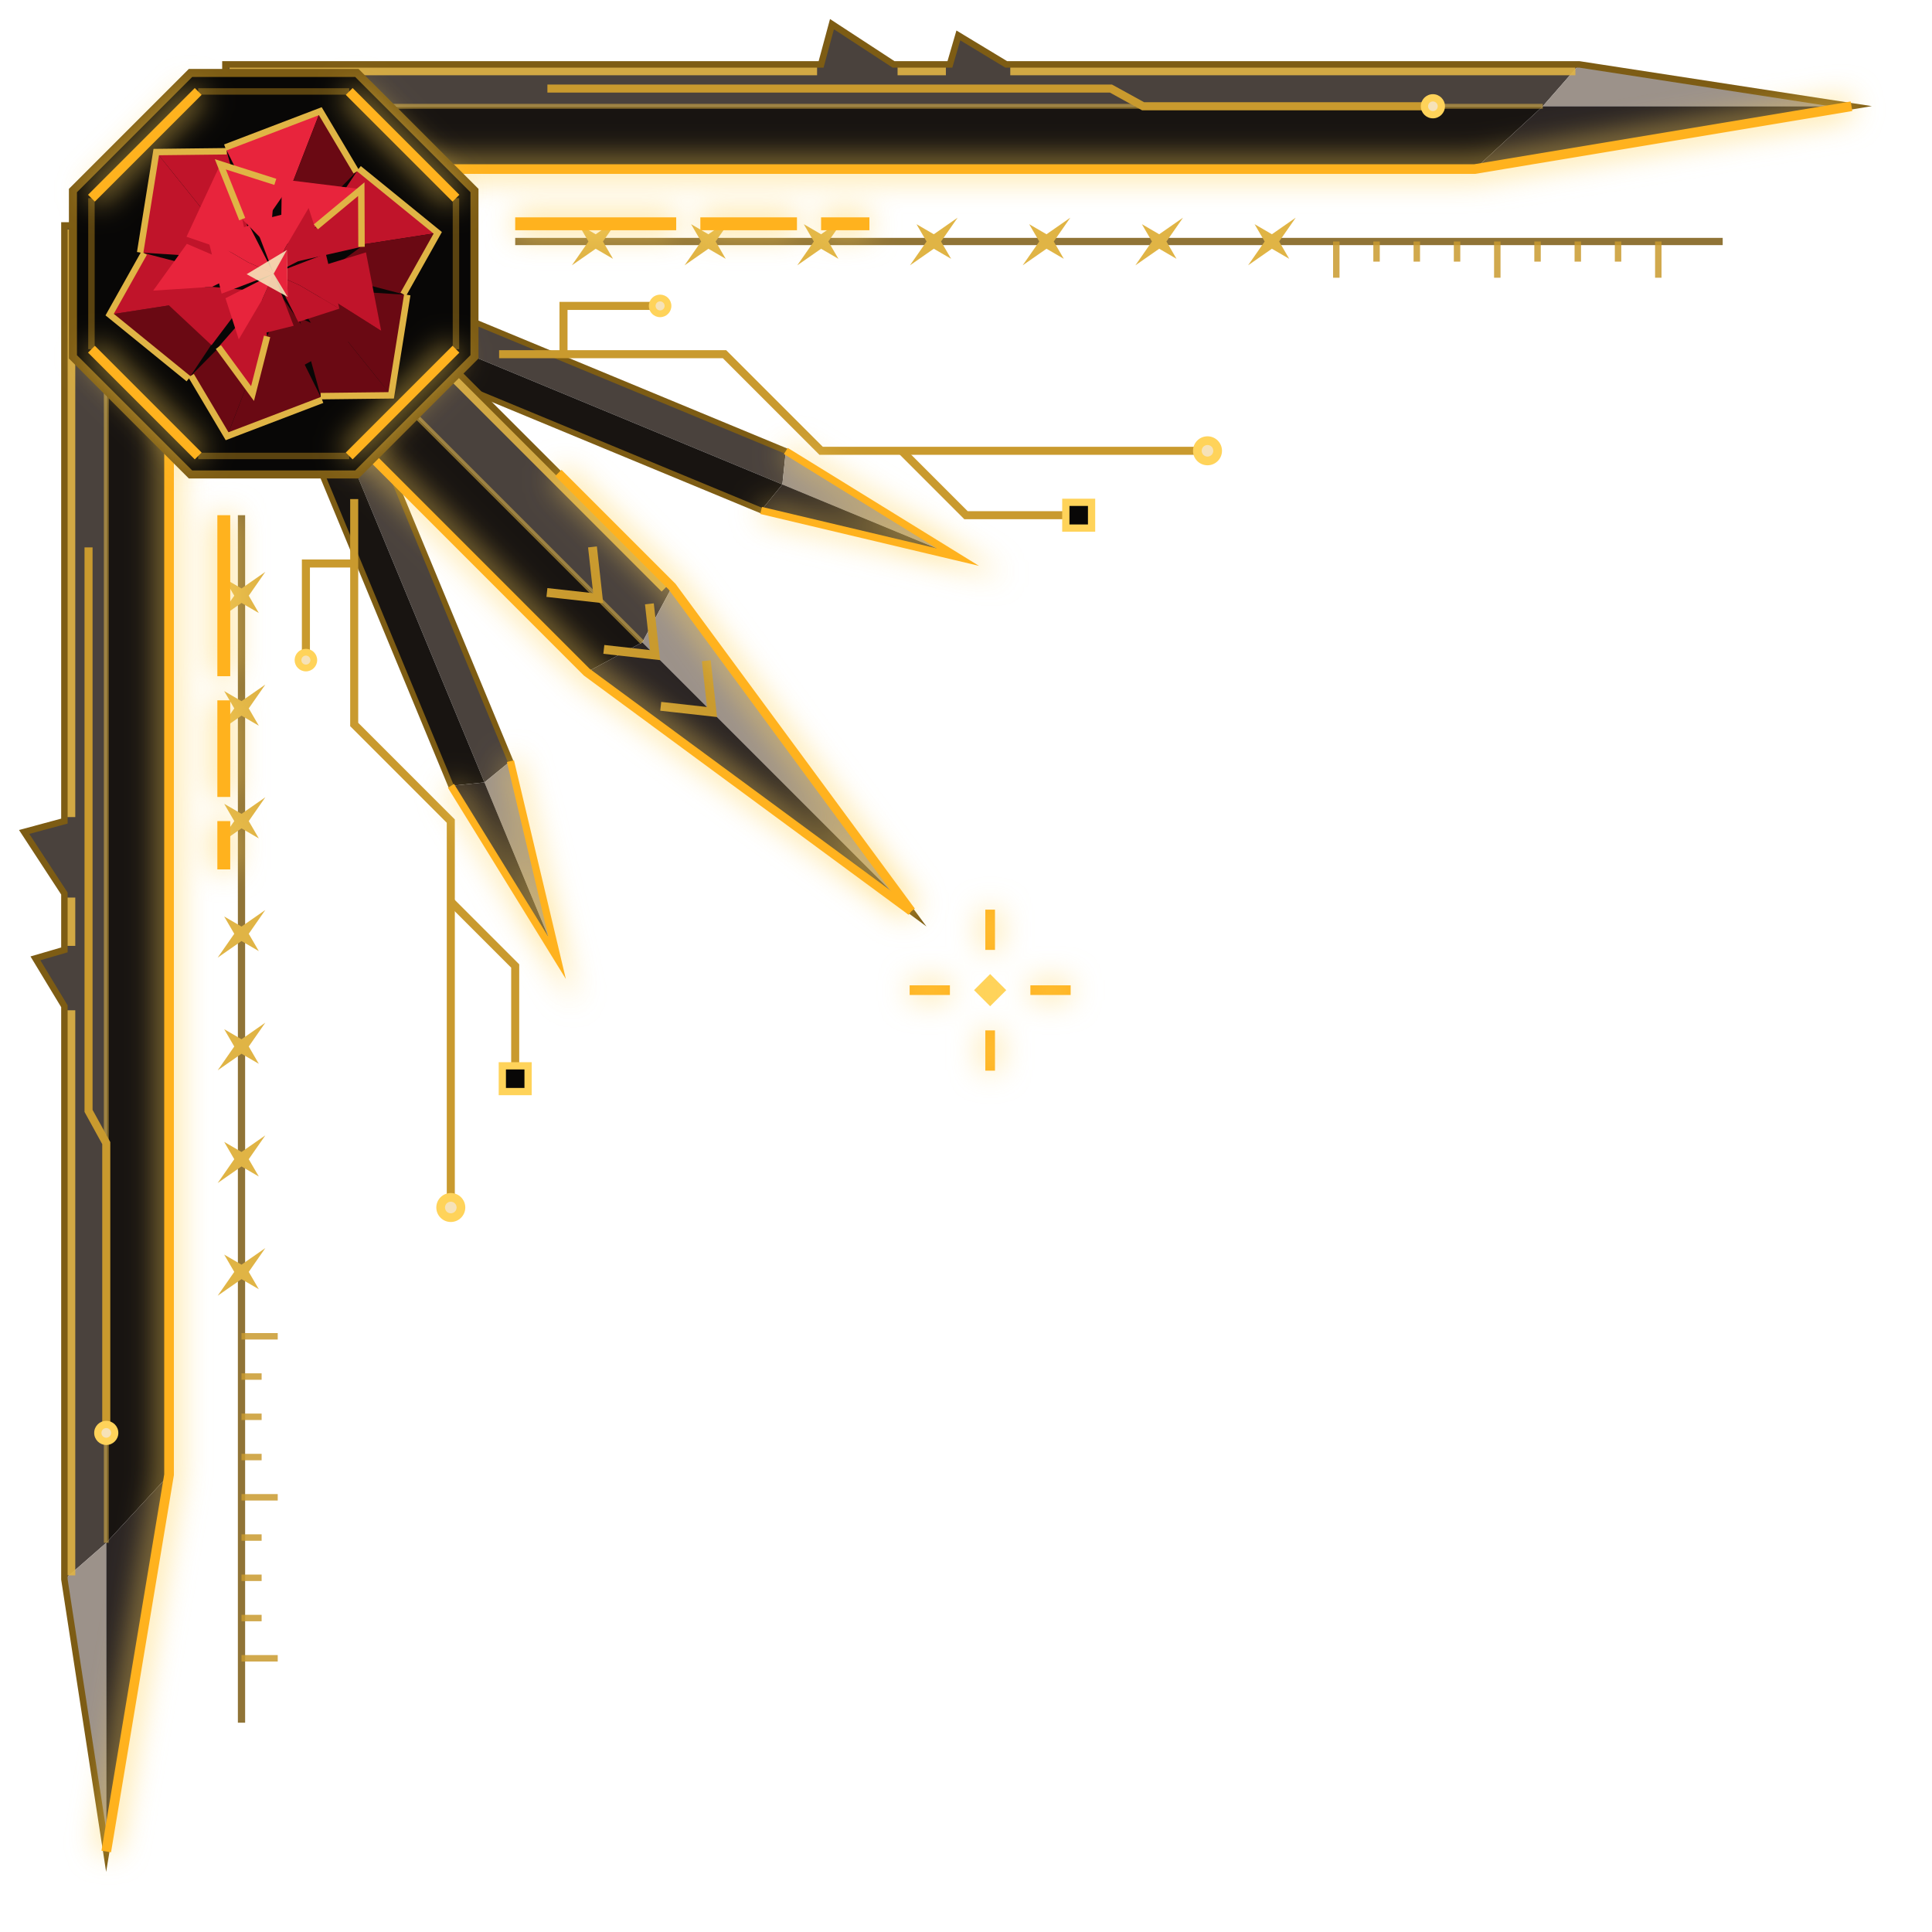
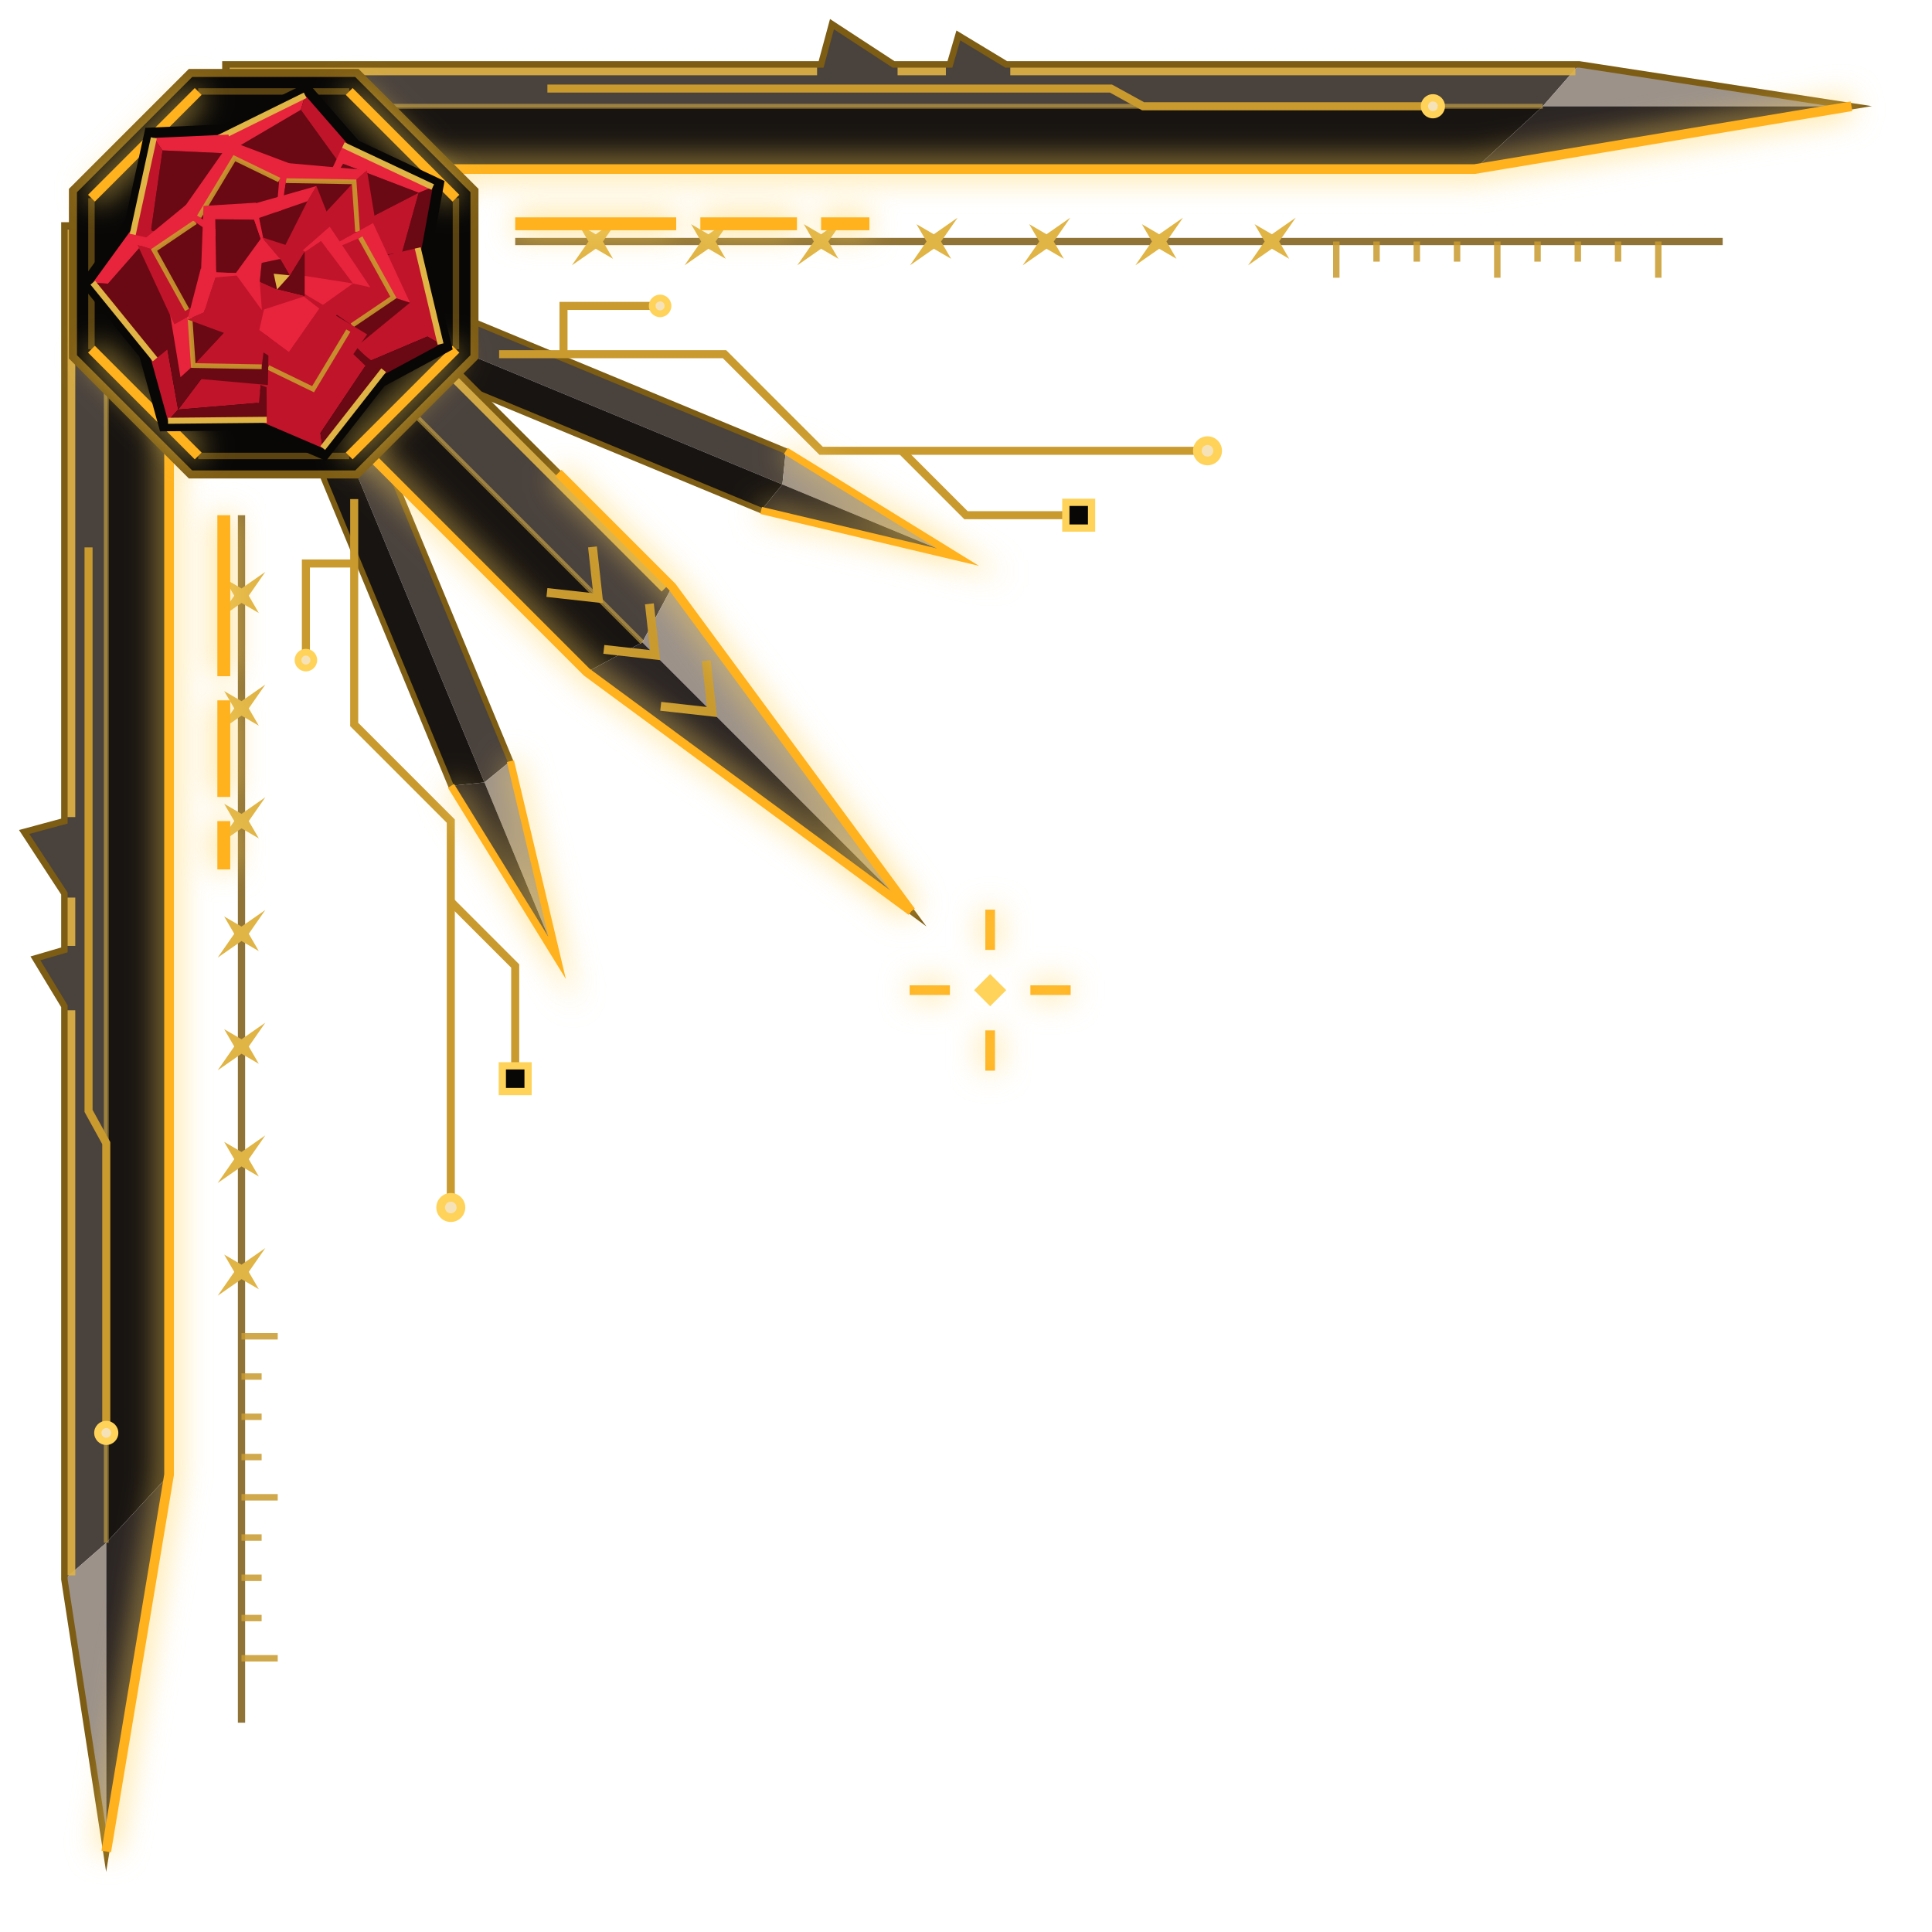
<svg xmlns="http://www.w3.org/2000/svg" viewBox="0 0 240 240" width="240" height="240">
  <defs>
    <filter id="thornbound-corner-a-glow" filterUnits="userSpaceOnUse" x="-12" y="-12" width="264" height="264" color-interpolation-filters="sRGB">
      <feGaussianBlur stdDeviation="1.8" />
    </filter>
  </defs>
  <g>
    <polygon points="35.53,30.3 97.62,56.02 97.19,60.18 34,34" fill="#4a423d" />
    <polygon points="34,34 97.19,60.18 94.55,63.41 32.47,37.7" fill="#181411" />
    <polygon points="97.62,56.02 119,69.21 97.19,60.18" fill="#9c928a" />
    <polygon points="97.19,60.18 119,69.21 94.55,63.41" fill="#2b2524" />
    <path d="M35.53 30.3L97.62 56.02L119 69.21L94.55 63.41L32.47 37.7Z" fill="none" stroke="#7d5c14" stroke-width="0.7" stroke-linejoin="miter" stroke-miterlimit="12" />
    <polygon points="37.7,32.47 63.41,94.55 60.18,97.19 34,34" fill="#4a423d" />
    <polygon points="34,34 60.18,97.19 56.02,97.62 30.3,35.53" fill="#181411" />
    <polygon points="63.41,94.55 69.21,119 60.18,97.19" fill="#9c928a" />
    <polygon points="60.18,97.19 69.21,119 56.02,97.62" fill="#2b2524" />
    <path d="M37.7 32.47L63.41 94.55L69.21 119L56.02 97.62L30.3 35.53Z" fill="none" stroke="#7d5c14" stroke-width="0.7" stroke-linejoin="miter" stroke-miterlimit="12" />
    <polygon points="39.3,28.7 83.5,72.89 79.79,79.79 34,34" fill="#4a423d" />
    <polygon points="34,34 79.79,79.79 72.89,83.5 28.7,39.3" fill="#181411" />
    <polygon points="83.5,72.89 113.2,113.2 79.79,79.79" fill="#9c928a" />
    <polygon points="79.79,79.79 113.2,113.2 72.89,83.5" fill="#2b2524" />
    <polyline points="39.09,29.62 82.58,73.1" fill="none" stroke="#e0b445" stroke-width="1.1" opacity="0.9" />
    <polyline points="34,34 79.79,79.79" fill="none" stroke="#e0b445" stroke-width="0.6" opacity="0.55" />
    <path d="M39.3 28.7L83.5 72.89L113.2 113.2L72.89 83.5L28.7 39.3Z" fill="none" stroke="#7d5c14" stroke-width="0.8" stroke-linejoin="miter" stroke-miterlimit="12" />
    <polyline points="73.6,67.94 74.31,74.31 67.94,73.6" fill="none" stroke="#c99a2e" stroke-width="1.1" />
    <polyline points="80.67,75.01 81.38,81.38 75.01,80.67" fill="none" stroke="#c99a2e" stroke-width="1.1" />
    <polyline points="87.74,82.08 88.45,88.45 82.08,87.74" fill="none" stroke="#c99a2e" stroke-width="1.1" />
    <polygon points="28,8 102,8 103.35,3 111,8 118,8 119.05,4.4 125,8 196.2,8 191.65,13.2 28,13.2" fill="#4a423d" />
    <polygon points="28,13.2 191.65,13.2 183.2,21 28,21" fill="#181411" />
    <polygon points="196.2,8 230,13.2 191.65,13.2" fill="#9c928a" />
    <polygon points="191.65,13.2 230,13.2 183.2,21" fill="#2b2524" />
    <polyline points="28.5,8.8 101.5,8.8" fill="none" stroke="#e0b445" stroke-width="1.1" opacity="0.9" />
    <polyline points="111.5,8.8 117.5,8.8" fill="none" stroke="#e0b445" stroke-width="1.1" opacity="0.9" />
    <polyline points="125.5,8.8 195.7,8.8" fill="none" stroke="#e0b445" stroke-width="1.1" opacity="0.9" />
    <polyline points="28,13.2 191.65,13.2" fill="none" stroke="#e0b445" stroke-width="0.6" opacity="0.55" />
    <polyline points="68,11 138,11 142,13.2 178,13.2" fill="none" stroke="#c99a2e" stroke-width="1" stroke-linejoin="miter" />
    <circle cx="178" cy="13.2" r="1.5" fill="#ffd35a" />
    <circle cx="178" cy="13.2" r="0.6" fill="#f6e2b8" />
    <path d="M28 8L102 8L103.35 3L111 8L118 8L119.05 4.4L125 8L196.2 8L230 13.2L183.2 21L28 21Z" fill="none" stroke="#7d5c14" stroke-width="0.8" stroke-linejoin="miter" stroke-miterlimit="12" />
    <polygon points="8,28 8,102 3,103.35 8,111 8,118 4.4,119.05 8,125 8,196.2 13.2,191.65 13.2,28" fill="#4a423d" />
    <polygon points="13.2,28 13.2,191.65 21,183.2 21,28" fill="#181411" />
    <polygon points="8,196.2 13.2,230 13.2,191.65" fill="#9c928a" />
    <polygon points="13.2,191.65 13.2,230 21,183.2" fill="#2b2524" />
    <polyline points="8.8,28.5 8.8,101.5" fill="none" stroke="#e0b445" stroke-width="1.1" opacity="0.9" />
    <polyline points="8.8,111.5 8.8,117.5" fill="none" stroke="#e0b445" stroke-width="1.1" opacity="0.9" />
    <polyline points="8.8,125.5 8.8,195.7" fill="none" stroke="#e0b445" stroke-width="1.1" opacity="0.9" />
    <polyline points="13.2,28 13.2,191.65" fill="none" stroke="#e0b445" stroke-width="0.6" opacity="0.55" />
    <polyline points="11,68 11,138 13.2,142 13.2,178" fill="none" stroke="#c99a2e" stroke-width="1" stroke-linejoin="miter" />
    <circle cx="13.2" cy="178" r="1.5" fill="#ffd35a" />
    <circle cx="13.2" cy="178" r="0.6" fill="#f6e2b8" />
    <path d="M8 28L8 102L3 103.35L8 111L8 118L4.4 119.05L8 125L8 196.2L13.2 230L21 183.2L21 28Z" fill="none" stroke="#7d5c14" stroke-width="0.8" stroke-linejoin="miter" stroke-miterlimit="12" />
    <polyline points="64,30 214,30" fill="none" stroke="#7d5c14" stroke-width="0.9" opacity="0.85" />
    <polygon points="76.15,32.15 74,30.9 71.04,32.96 73.1,30 71.85,27.85 74,29.1 76.96,27.04 74.9,30" fill="#e0b445" />
    <polygon points="90.15,32.15 88,30.9 85.04,32.96 87.1,30 85.85,27.85 88,29.1 90.96,27.04 88.9,30" fill="#e0b445" />
    <polygon points="104.15,32.15 102,30.9 99.04,32.96 101.1,30 99.85,27.85 102,29.1 104.96,27.04 102.9,30" fill="#e0b445" />
    <polygon points="118.15,32.15 116,30.9 113.04,32.96 115.1,30 113.85,27.85 116,29.1 118.96,27.04 116.9,30" fill="#e0b445" />
    <polygon points="132.15,32.15 130,30.9 127.04,32.96 129.1,30 127.85,27.85 130,29.1 132.96,27.04 130.9,30" fill="#e0b445" />
    <polygon points="146.15,32.15 144,30.9 141.04,32.96 143.1,30 141.85,27.85 144,29.1 146.96,27.04 144.9,30" fill="#e0b445" />
    <polygon points="160.15,32.15 158,30.9 155.04,32.96 157.1,30 155.85,27.85 158,29.1 160.96,27.04 158.9,30" fill="#e0b445" />
    <path d="M166 30L166 34.5M171 30L171 32.5M176 30L176 32.5M181 30L181 32.5M186 30L186 34.5M191 30L191 32.5M196 30L196 32.5M201 30L201 32.5M206 30L206 34.5" stroke="#c99a2e" stroke-width="0.8" opacity="0.85" />
    <polyline points="30,64 30,214" fill="none" stroke="#7d5c14" stroke-width="0.9" opacity="0.85" />
    <polygon points="32.15,76.15 30,74.9 27.04,76.96 29.1,74 27.85,71.85 30,73.1 32.96,71.04 30.9,74" fill="#e0b445" />
    <polygon points="32.15,90.15 30,88.9 27.04,90.96 29.1,88 27.85,85.85 30,87.1 32.96,85.04 30.9,88" fill="#e0b445" />
    <polygon points="32.15,104.15 30,102.9 27.04,104.96 29.1,102 27.85,99.85 30,101.1 32.96,99.04 30.9,102" fill="#e0b445" />
    <polygon points="32.15,118.15 30,116.9 27.04,118.96 29.1,116 27.85,113.85 30,115.1 32.96,113.04 30.9,116" fill="#e0b445" />
    <polygon points="32.15,132.15 30,130.9 27.04,132.96 29.1,130 27.85,127.85 30,129.1 32.96,127.04 30.9,130" fill="#e0b445" />
    <polygon points="32.15,146.15 30,144.9 27.04,146.96 29.1,144 27.85,141.85 30,143.1 32.96,141.04 30.9,144" fill="#e0b445" />
    <polygon points="32.15,160.15 30,158.9 27.04,160.96 29.1,158 27.85,155.85 30,157.1 32.96,155.04 30.9,158" fill="#e0b445" />
    <path d="M30 166L34.5 166M30 171L32.5 171M30 176L32.5 176M30 181L32.5 181M30 186L34.5 186M30 191L32.5 191M30 196L32.5 196M30 201L32.5 201M30 206L34.5 206" stroke="#c99a2e" stroke-width="0.8" opacity="0.85" />
    <polyline points="62,44 90,44 102,56 150,56" fill="none" stroke="#c99a2e" stroke-width="1" stroke-linejoin="miter" />
    <circle cx="150" cy="56" r="1.8" fill="#ffd35a" />
    <circle cx="150" cy="56" r="0.72" fill="#f6e2b8" />
    <polyline points="112,56 120,64 134,64" fill="none" stroke="#c99a2e" stroke-width="1" stroke-linejoin="miter" />
    <rect x="132.4" y="62.4" width="3.2" height="3.2" fill="#080706" stroke="#ffd35a" stroke-width="0.9" />
    <polyline points="70,44 70,38 82,38" fill="none" stroke="#c99a2e" stroke-width="1" stroke-linejoin="miter" />
    <circle cx="82" cy="38" r="1.4" fill="#ffd35a" />
    <circle cx="82" cy="38" r="0.56" fill="#f6e2b8" />
    <polyline points="44,62 44,90 56,102 56,150" fill="none" stroke="#c99a2e" stroke-width="1" stroke-linejoin="miter" />
    <circle cx="56" cy="150" r="1.8" fill="#ffd35a" />
    <circle cx="56" cy="150" r="0.72" fill="#f6e2b8" />
    <polyline points="56,112 64,120 64,134" fill="none" stroke="#c99a2e" stroke-width="1" stroke-linejoin="miter" />
    <rect x="62.4" y="132.4" width="3.2" height="3.2" fill="#080706" stroke="#ffd35a" stroke-width="0.9" />
    <polyline points="44,70 38,70 38,82" fill="none" stroke="#c99a2e" stroke-width="1" stroke-linejoin="miter" />
    <circle cx="38" cy="82" r="1.4" fill="#ffd35a" />
    <circle cx="38" cy="82" r="0.56" fill="#f6e2b8" />
  </g>
  <g filter="url(#thornbound-corner-a-glow)" opacity="0.6">
    <polyline points="97.62,56.02 119,69.21 94.55,63.41" fill="none" stroke="#ffd35a" stroke-width="2" stroke-linejoin="miter" stroke-miterlimit="10" />
    <polyline points="63.41,94.55 69.21,119 56.02,97.62" fill="none" stroke="#ffd35a" stroke-width="2" stroke-linejoin="miter" stroke-miterlimit="10" />
    <polyline points="28.7,39.3 72.89,83.5 113.2,113.2" fill="none" stroke="#ffd35a" stroke-width="2.42" stroke-linejoin="miter" stroke-miterlimit="10" />
    <polyline points="69.36,58.75 83.5,72.89 113.2,113.2" fill="none" stroke="#ffd35a" stroke-width="2.4" stroke-linejoin="miter" stroke-miterlimit="10" />
    <polyline points="28,21 183.2,21 230,13.2" fill="none" stroke="#ffd35a" stroke-width="2.64" stroke-linejoin="miter" stroke-miterlimit="10" />
    <polyline points="21,28 21,183.2 13.2,230" fill="none" stroke="#ffd35a" stroke-width="2.64" stroke-linejoin="miter" stroke-miterlimit="10" />
    <polyline points="64,27.8 84,27.8" fill="none" stroke="#ffd35a" stroke-width="3" stroke-linejoin="miter" stroke-miterlimit="10" />
    <polyline points="87,27.8 99,27.8" fill="none" stroke="#ffd35a" stroke-width="3" stroke-linejoin="miter" stroke-miterlimit="10" />
    <polyline points="102,27.8 108,27.8" fill="none" stroke="#ffd35a" stroke-width="3" stroke-linejoin="miter" stroke-miterlimit="10" />
    <polyline points="27.8,64 27.8,84" fill="none" stroke="#ffd35a" stroke-width="3" stroke-linejoin="miter" stroke-miterlimit="10" />
    <polyline points="27.8,87 27.8,99" fill="none" stroke="#ffd35a" stroke-width="3" stroke-linejoin="miter" stroke-miterlimit="10" />
    <polyline points="27.8,102 27.8,108" fill="none" stroke="#ffd35a" stroke-width="3" stroke-linejoin="miter" stroke-miterlimit="10" />
  </g>
  <g>
    <polyline points="97.62,56.02 119,69.21 94.55,63.41" fill="none" stroke="#ffb21e" stroke-width="0.9" stroke-linejoin="miter" stroke-miterlimit="10" />
    <polyline points="63.41,94.55 69.21,119 56.02,97.62" fill="none" stroke="#ffb21e" stroke-width="0.9" stroke-linejoin="miter" stroke-miterlimit="10" />
    <polyline points="28.7,39.3 72.89,83.5 113.2,113.2" fill="none" stroke="#ffb21e" stroke-width="1.1" stroke-linejoin="miter" stroke-miterlimit="10" />
    <polyline points="69.36,58.75 83.5,72.89 113.2,113.2" fill="none" stroke="#ffb21e" stroke-width="1.1" stroke-linejoin="miter" stroke-miterlimit="10" />
    <polyline points="28,21 183.2,21 230,13.2" fill="none" stroke="#ffb21e" stroke-width="1.2" stroke-linejoin="miter" stroke-miterlimit="10" />
    <polyline points="21,28 21,183.2 13.2,230" fill="none" stroke="#ffb21e" stroke-width="1.2" stroke-linejoin="miter" stroke-miterlimit="10" />
    <polyline points="64,27.8 84,27.8" fill="none" stroke="#ffb21e" stroke-width="1.6" stroke-linejoin="miter" stroke-miterlimit="10" />
    <polyline points="87,27.8 99,27.8" fill="none" stroke="#ffb21e" stroke-width="1.6" stroke-linejoin="miter" stroke-miterlimit="10" />
    <polyline points="102,27.8 108,27.8" fill="none" stroke="#ffb21e" stroke-width="1.6" stroke-linejoin="miter" stroke-miterlimit="10" />
    <polyline points="27.8,64 27.8,84" fill="none" stroke="#ffb21e" stroke-width="1.6" stroke-linejoin="miter" stroke-miterlimit="10" />
    <polyline points="27.8,87 27.8,99" fill="none" stroke="#ffb21e" stroke-width="1.6" stroke-linejoin="miter" stroke-miterlimit="10" />
    <polyline points="27.8,102 27.8,108" fill="none" stroke="#ffb21e" stroke-width="1.6" stroke-linejoin="miter" stroke-miterlimit="10" />
  </g>
  <g>
    <polygon points="58.94,44.33 44.33,58.94 23.67,58.94 9.06,44.33 9.06,23.67 23.67,9.06 44.33,9.06 58.94,23.67" fill="#080706" stroke="#7d5c14" stroke-width="1" />
    <polyline points="43.38,56.64 24.62,56.64" fill="none" stroke="#7d5c14" stroke-width="0.8" opacity="0.7" />
    <polyline points="11.36,43.38 11.36,24.62" fill="none" stroke="#7d5c14" stroke-width="0.8" opacity="0.7" />
    <polyline points="24.62,11.36 43.38,11.36" fill="none" stroke="#7d5c14" stroke-width="0.8" opacity="0.7" />
    <polyline points="56.64,24.62 56.64,43.38" fill="none" stroke="#7d5c14" stroke-width="0.8" opacity="0.7" />
  </g>
  <g filter="url(#thornbound-corner-a-glow)" opacity="0.6">
    <polyline points="56.64,43.38 43.38,56.64" fill="none" stroke="#ffd35a" stroke-width="2.6" stroke-linejoin="miter" stroke-miterlimit="10" />
    <polyline points="24.62,56.64 11.36,43.38" fill="none" stroke="#ffd35a" stroke-width="2.6" stroke-linejoin="miter" stroke-miterlimit="10" />
    <polyline points="11.36,24.62 24.62,11.36" fill="none" stroke="#ffd35a" stroke-width="2.6" stroke-linejoin="miter" stroke-miterlimit="10" />
    <polyline points="43.38,11.36 56.64,24.62" fill="none" stroke="#ffd35a" stroke-width="2.6" stroke-linejoin="miter" stroke-miterlimit="10" />
  </g>
  <g>
    <polyline points="56.64,43.38 43.38,56.64" fill="none" stroke="#ffb21e" stroke-width="1.2" stroke-linejoin="miter" stroke-miterlimit="10" />
    <polyline points="24.62,56.64 11.36,43.38" fill="none" stroke="#ffb21e" stroke-width="1.2" stroke-linejoin="miter" stroke-miterlimit="10" />
    <polyline points="11.36,24.62 24.62,11.36" fill="none" stroke="#ffb21e" stroke-width="1.2" stroke-linejoin="miter" stroke-miterlimit="10" />
    <polyline points="43.38,11.36 56.64,24.62" fill="none" stroke="#ffb21e" stroke-width="1.2" stroke-linejoin="miter" stroke-miterlimit="10" />
  </g>
-   <polygon points="32.69,27.84 27.98,18.32 39.79,13.81 36.47,22.37" fill="#e8243c" />
-   <polygon points="37.15,28.54 36.47,22.37 39.79,13.81 44.26,21.34" fill="#6a0913" />
-   <polygon points="38.68,29.78 44.57,20.94 54.38,28.92 45.3,30.33" fill="#c0142a" />
-   <polygon points="40.3,34 45.3,30.33 54.38,28.92 50.1,36.55" fill="#6a0913" />
-   <polygon points="39.99,35.95 50.59,36.63 48.59,49.11 42.83,41.95" fill="#6a0913" />
-   <polygon points="37.15,39.46 42.83,41.95 48.59,49.11 39.84,49.21" fill="#6a0913" />
-   <polygon points="35.31,40.16 40.02,49.68 28.21,54.19 31.53,45.63" fill="#6a0913" />
-   <polygon points="30.85,39.46 31.53,45.63 28.21,54.19 23.74,46.66" fill="#6a0913" />
-   <polygon points="29.32,38.22 23.43,47.06 13.62,39.08 22.7,37.67" fill="#6a0913" />
-   <polygon points="27.7,34 22.7,37.67 13.62,39.08 17.9,31.45" fill="#c0142a" />
-   <polygon points="28.01,32.05 17.41,31.37 19.41,18.89 25.17,26.05" fill="#c0142a" />
-   <polygon points="30.85,28.54 25.17,26.05 19.41,18.89 28.16,18.79" fill="#c0142a" />
-   <polygon points="34.88,30.76 35.02,22.28 44.88,23.5 39.24,28.18" fill="#e8243c" />
-   <polygon points="36.99,32.46 39.24,28.18 44.88,23.5 44.91,30.66" fill="#c0142a" />
-   <polygon points="37.36,33.84 45.46,31.35 47.35,41.1 41.15,37.18" fill="#c0142a" />
-   <polygon points="36.38,36.37 41.15,37.18 47.35,41.1 40.54,43.34" fill="#6a0913" />
-   <polygon points="35.19,37.14 40.06,44.08 31.37,48.89 33.18,41.79" fill="#6a0913" />
-   <polygon points="32.49,37 33.18,41.79 31.37,48.89 27.13,43.11" fill="#c0142a" />
-   <polygon points="31.38,36.11 26.28,42.88 19.03,36.1 26.34,35.63" fill="#c0142a" />
-   <polygon points="30.68,33.49 26.34,35.63 19.03,36.1 23.21,30.29" fill="#e8243c" />
-   <polygon points="31.19,32.16 23.17,29.41 27.37,20.41 30.09,27.22" fill="#e8243c" />
-   <polygon points="33.46,30.68 30.09,27.22 27.37,20.41 34.2,22.59" fill="#e8243c" />
-   <polygon points="34,34 31.52,27.53 38.34,25.84 35.43,30.79" fill="#e8243c" />
-   <polygon points="34,34 35.43,30.79 38.34,25.84 39.99,30.95" fill="#c0142a" />
-   <polygon points="34,34 40.47,31.52 42.16,38.34 37.21,35.43" fill="#c0142a" />
-   <polygon points="34,34 37.21,35.43 42.16,38.34 37.05,39.99" fill="#c0142a" />
-   <polygon points="34,34 36.48,40.47 29.66,42.16 32.57,37.21" fill="#c0142a" />
-   <polygon points="34,34 32.57,37.21 29.66,42.16 28.01,37.05" fill="#e8243c" />
-   <polygon points="34,34 27.53,36.48 25.84,29.66 30.79,32.57" fill="#e8243c" />
-   <polygon points="34,34 30.79,32.57 25.84,29.66 30.95,28.01" fill="#e8243c" />
-   <polygon points="35.63,31.06 35.73,36.88 30.64,34.06" fill="#f6e2b8" opacity="0.9" />
-   <polygon points="34,34 35.63,31.06 35.73,36.88" fill="#e8243c" />
-   <g>
-     <polyline points="27.98,18.32 39.79,13.81 44.26,21.34" fill="none" stroke="#e0b445" stroke-width="0.8" stroke-linejoin="miter" stroke-miterlimit="12" />
-     <polyline points="44.57,20.94 54.38,28.92 50.1,36.55" fill="none" stroke="#e0b445" stroke-width="0.8" stroke-linejoin="miter" stroke-miterlimit="12" />
-     <polyline points="50.59,36.63 48.59,49.11 39.84,49.21" fill="none" stroke="#e0b445" stroke-width="0.8" stroke-linejoin="miter" stroke-miterlimit="12" />
-     <polyline points="40.02,49.68 28.21,54.19 23.74,46.66" fill="none" stroke="#e0b445" stroke-width="0.8" stroke-linejoin="miter" stroke-miterlimit="12" />
-     <polyline points="23.43,47.06 13.62,39.08 17.9,31.45" fill="none" stroke="#e0b445" stroke-width="0.8" stroke-linejoin="miter" stroke-miterlimit="12" />
-     <polyline points="17.41,31.37 19.41,18.89 28.16,18.79" fill="none" stroke="#e0b445" stroke-width="0.8" stroke-linejoin="miter" stroke-miterlimit="12" />
-     <polyline points="39.24,28.18 44.88,23.5 44.91,30.66" fill="none" stroke="#e0b445" stroke-width="0.8" stroke-linejoin="miter" stroke-miterlimit="12" />
-     <polyline points="33.18,41.79 31.37,48.89 27.13,43.11" fill="none" stroke="#e0b445" stroke-width="0.8" stroke-linejoin="miter" stroke-miterlimit="12" />
-     <polyline points="30.09,27.22 27.37,20.41 34.2,22.59" fill="none" stroke="#e0b445" stroke-width="0.8" stroke-linejoin="miter" stroke-miterlimit="12" />
-   </g>
+   <path d="M44.55 17.47L55.22 22.49L53.5 31.94L56.23 43.41L47.77 47.96L40.5 57.25L31.67 53.47L19.88 53.58L17.33 44.32L9.89 35.17L15.54 27.4L18.06 15.88L27.66 15.45L38.23 10.23ZM33.39 34.02L33.83 34.59L34.51 34.34L34.48 33.62L33.79 33.43Z" fill="#080706" />
+   <path d="M34.53 27.79L31.86 27.42L28.68 18.75L37.37 13.65ZM34.53 27.79L37.37 13.65L41.9 19.92L37.03 27.78Z" fill="#6a0913" />
+   <path d="M31.86 27.42L26.9 17.27L37.91 11.84L37.37 13.65L28.68 18.75Z" fill="#e8243c" />
+   <path d="M37.37 13.65L37.91 11.84L44 18.83L37.03 27.78L41.9 19.92Z" fill="#c0142a" />
+   <path d="M26.9 17.27L37.91 11.84" fill="none" stroke="#e0b445" stroke-width="0.75" stroke-linejoin="miter" stroke-miterlimit="8" />
+   <path d="M39.19 30.55L37.81 28.22L42.61 20.34L52.01 23.94ZM52.01 23.94L53.76 23.24L52.1 32.36L40.76 32.49L49.94 31.39Z" fill="#6a0913" />
+   <path d="M39.19 30.55L52.01 23.94L49.94 31.39L40.76 32.49Z" fill="#c0142a" />
+   <path d="M37.81 28.22L42.65 18.02L53.76 23.24L52.01 23.94L42.61 20.34Z" fill="#e8243c" />
+   <path d="M42.65 18.02L53.76 23.24" fill="none" stroke="#e0b445" stroke-width="0.75" stroke-linejoin="miter" stroke-miterlimit="8" />
+   <path d="M39.93 35.9L40.9 33.38L50.05 32.21L53.09 41.81ZM39.93 35.9L53.09 41.81L45.97 44.83L39.39 38.34ZM40.9 33.38L51.89 30.8L54.73 42.74L53.09 41.81L50.05 32.21Z" fill="#c0142a" />
+   <path d="M53.09 41.81L54.73 42.74L46.57 47.13L39.39 38.34L45.97 44.83Z" fill="#6a0913" />
+   <path d="M51.89 30.8L54.73 42.74" fill="none" stroke="#e0b445" stroke-width="0.75" stroke-linejoin="miter" stroke-miterlimit="8" />
+   <path d="M36.21 39.82L38.78 39L45.41 45.43L39.8 53.8ZM36.21 39.82L39.8 53.8L32.99 50.12L33.97 40.92ZM39.8 53.8L40.09 55.66L31.57 52.01L33.97 40.92L32.99 50.12Z" fill="#c0142a" />
+   <path d="M38.78 39L47.66 45.99L40.09 55.66L39.8 53.8L45.41 45.43Z" fill="#6a0913" />
+   <path d="M47.66 45.99L40.09 55.66" fill="none" stroke="#e0b445" stroke-width="0.75" stroke-linejoin="miter" stroke-miterlimit="8" />
+   <path d="M30.83 39.36L33.07 40.86L32.17 50.04L22.13 50.88ZM22.13 50.88L20.87 52.27L18.4 43.33L28.57 38.29L20.77 43.26Z" fill="#c0142a" />
+   <path d="M30.83 39.36L22.13 50.88L20.77 43.26L28.57 38.29ZM33.07 40.86L33.14 52.15L20.87 52.27L22.13 50.88L32.17 50.04Z" fill="#6a0913" />
+   <path d="M33.14 52.15L20.87 52.27" fill="none" stroke="#e0b445" stroke-width="0.75" stroke-linejoin="miter" stroke-miterlimit="8" />
+   <path d="M27.83 34.86L28.06 37.55L20.32 42.58L13.41 35.24ZM27.83 34.86L13.41 35.24L18.51 29.43L27.26 32.43ZM28.06 37.55L19.27 44.65L11.53 35.12L13.41 35.24L20.32 42.58Z" fill="#6a0913" />
+   <path d="M13.41 35.24L11.53 35.12L16.98 27.62L27.26 32.43L18.51 29.43Z" fill="#e8243c" />
+   <path d="M19.27 44.65L11.53 35.12" fill="none" stroke="#e0b445" stroke-width="0.75" stroke-linejoin="miter" stroke-miterlimit="8" />
+   <path d="M29.48 29.71L27.52 31.57L18.76 28.65L20.19 18.68ZM29.48 29.71L20.19 18.68L27.91 19.04L31.03 27.75Z" fill="#6a0913" />
+   <path d="M27.52 31.57L16.49 29.12L19.11 17.13L20.19 18.68L18.76 28.65Z" fill="#c0142a" />
+   <path d="M20.19 18.68L19.11 17.13L28.38 16.72L31.03 27.75L27.91 19.04Z" fill="#e8243c" />
+   <path d="M16.49 29.12L19.11 17.13" fill="none" stroke="#e0b445" stroke-width="0.75" stroke-linejoin="miter" stroke-miterlimit="8" />
+   <path d="M36.02 31.14L34.54 30.14L35.49 22.44L43.99 22.59Z" fill="#6a0913" />
+   <path d="M36.02 31.14L43.99 22.59L44.42 28.78L37.37 32.05ZM43.99 22.59L45.58 21.14L46.86 28.86L37.37 32.05L44.42 28.78Z" fill="#c0142a" />
+   <path d="M34.54 30.14L34.72 20.17L45.58 21.14L43.99 22.59L35.49 22.44Z" fill="#e8243c" />
+   <path d="M35.49 22.44L43.99 22.59L44.42 28.78" fill="none" stroke="#c99a2e" stroke-width="0.59" opacity="0.9" stroke-linejoin="miter" stroke-miterlimit="8" />
+   <path d="M37.49 34.32L37.61 32.54L44.76 29.51L48.87 36.94ZM37.49 34.32L48.87 36.94L43.73 40.42L37.37 35.95Z" fill="#c0142a" />
+   <path d="M37.61 32.54L46.34 27.71L50.93 37.6L48.87 36.94L44.76 29.51Z" fill="#e8243c" />
+   <path d="M48.87 36.94L50.93 37.6L44.88 42.56L37.37 35.95L43.73 40.42Z" fill="#6a0913" />
+   <path d="M44.76 29.51L48.87 36.94L43.73 40.42" fill="none" stroke="#c99a2e" stroke-width="0.59" opacity="0.9" stroke-linejoin="miter" stroke-miterlimit="8" />
+   <path d="M35.47 37.18L37.07 36.4L43.27 41.07L38.89 48.35ZM35.47 37.18L38.89 48.35L33.31 45.64L34 37.89ZM37.07 36.4L45.61 41.54L39.35 50.46L38.89 48.35L43.27 41.07ZM38.89 48.35L39.35 50.46L32.03 47.7L34 37.89L33.31 45.64Z" fill="#c0142a" />
+   <path d="M43.27 41.07L38.89 48.35L33.31 45.64" fill="none" stroke="#c99a2e" stroke-width="0.59" opacity="0.9" stroke-linejoin="miter" stroke-miterlimit="8" />
+   <path d="M31.98 36.86L33.46 37.86L32.51 45.56L24.01 45.41Z" fill="#c0142a" />
+   <path d="M31.98 36.86L24.01 45.41L23.58 39.22L30.63 35.95ZM33.46 37.86L33.28 47.83L22.42 46.86L24.01 45.41L32.51 45.56Z" fill="#6a0913" />
+   <path d="M24.01 45.41L22.42 46.86L21.14 39.14L30.63 35.95L23.58 39.22Z" fill="#e8243c" />
+   <path d="M32.51 45.56L24.01 45.41L23.58 39.22" fill="none" stroke="#c99a2e" stroke-width="0.59" opacity="0.9" stroke-linejoin="miter" stroke-miterlimit="8" />
+   <path d="M30.51 33.68L30.39 35.46L23.24 38.49L19.13 31.06ZM30.51 33.68L19.13 31.06L24.27 27.58L30.63 32.05Z" fill="#6a0913" />
+   <path d="M30.39 35.46L21.66 40.29L17.07 30.4L19.13 31.06L23.24 38.49Z" fill="#c0142a" />
+   <path d="M19.13 31.06L17.07 30.4L23.12 25.44L30.63 32.05L24.27 27.58Z" fill="#e8243c" />
+   <path d="M23.24 38.49L19.13 31.06L24.27 27.58" fill="none" stroke="#c99a2e" stroke-width="0.59" opacity="0.9" stroke-linejoin="miter" stroke-miterlimit="8" />
+   <path d="M32.53 30.82L30.93 31.6L24.73 26.93L29.11 19.65ZM32.53 30.82L29.11 19.65L34.69 22.36L34 30.11Z" fill="#6a0913" />
+   <path d="M30.93 31.6L22.39 26.46L28.65 17.54L29.11 19.65L24.73 26.93ZM29.11 19.65L28.65 17.54L35.97 20.3L34 30.11L34.69 22.36Z" fill="#e8243c" />
+   <path d="M24.73 26.93L29.11 19.65L34.69 22.36" fill="none" stroke="#c99a2e" stroke-width="0.59" opacity="0.9" stroke-linejoin="miter" stroke-miterlimit="8" />
+   <path d="M34.59 32.14L33.33 31.94L31.95 27.15L38.19 25Z" fill="#6a0913" />
+   <path d="M34.59 32.14L38.19 25L39.64 29.61L35.66 32.61ZM38.19 25L39.31 23.11L41.71 29.18L35.66 32.61L39.64 29.61Z" fill="#c0142a" />
+   <path d="M33.33 31.94L30.6 25.58L39.31 23.11L38.19 25L31.95 27.15Z" fill="#e8243c" />
+   <path d="M35.95 33.98L35.75 32.73L39.88 29.93L43.85 35.21ZM43.85 35.21L46 35.69L40.96 39.84L35.83 35.15L39.92 38.01Z" fill="#c0142a" />
+   <path d="M35.95 33.98L43.85 35.21L39.92 38.01L35.83 35.15ZM35.75 32.73L40.96 28.16L46 35.69L43.85 35.21L39.88 29.93Z" fill="#e8243c" />
+   <path d="M34.62 35.85L35.75 35.27L39.68 38.33L35.89 43.74ZM34.62 35.85L35.89 43.74L32.02 40.87L33.48 36.1Z" fill="#e8243c" />
+   <path d="M35.75 35.27L41.71 38.82L36.1 45.93L35.89 43.74L39.68 38.33ZM35.89 43.74L36.1 45.93L30.6 42.42L33.48 36.1L32.02 40.87Z" fill="#c0142a" />
+   <path d="M32.43 35.16L33.33 36.06L31.64 40.75L25.32 38.81ZM32.43 35.16L25.32 38.81L26.86 34.23L31.84 34.15ZM33.33 36.06L31.8 42.82L23.3 39.69L25.32 38.81L31.64 40.75Z" fill="#c0142a" />
+   <path d="M25.32 38.81L23.3 39.69L24.94 33.37L31.84 34.15L26.86 34.23Z" fill="#e8243c" />
+   <path d="M32.41 32.87L31.84 34L26.85 33.84L26.74 27.23ZM32.41 32.87L26.74 27.23L31.57 27.28L33.19 31.99Z" fill="#6a0913" />
+   <path d="M31.84 34L24.94 34.63L25.28 25.58L26.74 27.23L26.85 33.84ZM26.74 27.23L25.28 25.58L31.8 25.18L33.19 31.99L31.57 27.28Z" fill="#e8243c" />
+   <path d="M37.85 31.2L37.85 36.8L34.42 35.96L35.99 34.21ZM35.99 34.21L34.42 35.96L32.27 35L32.51 32.66L34.81 32.17Z" fill="#6a0913" />
+   <path d="M37.85 36.8L32.53 38.53L32.27 35L34.42 35.96ZM32.53 29.47L37.85 31.2L35.99 34.21L34.81 32.17Z" fill="#c0142a" />
+   <path d="M32.53 38.53L29.24 34L32.51 32.66L32.27 35ZM29.24 34L32.53 29.47L34.81 32.17L32.51 32.66Z" fill="#e8243c" />
+   <path d="M35.99 34.21L34.42 35.96L34 34Z" fill="#e0b445" />
+   <g />
  <path d="M128 123L133 123M123 128L123 133M118 123L113 123M123 118L123 113" stroke="#ffb21e" stroke-width="1.2" />
  <polygon points="123,121 125,123 123,125 121,123" fill="#ffd35a" />
  <g filter="url(#thornbound-corner-a-glow)" opacity="0.5">
    <path d="M128 123L133 123M123 128L123 133M118 123L113 123M123 118L123 113" stroke="#ffd35a" stroke-width="2.6" />
  </g>
</svg>
